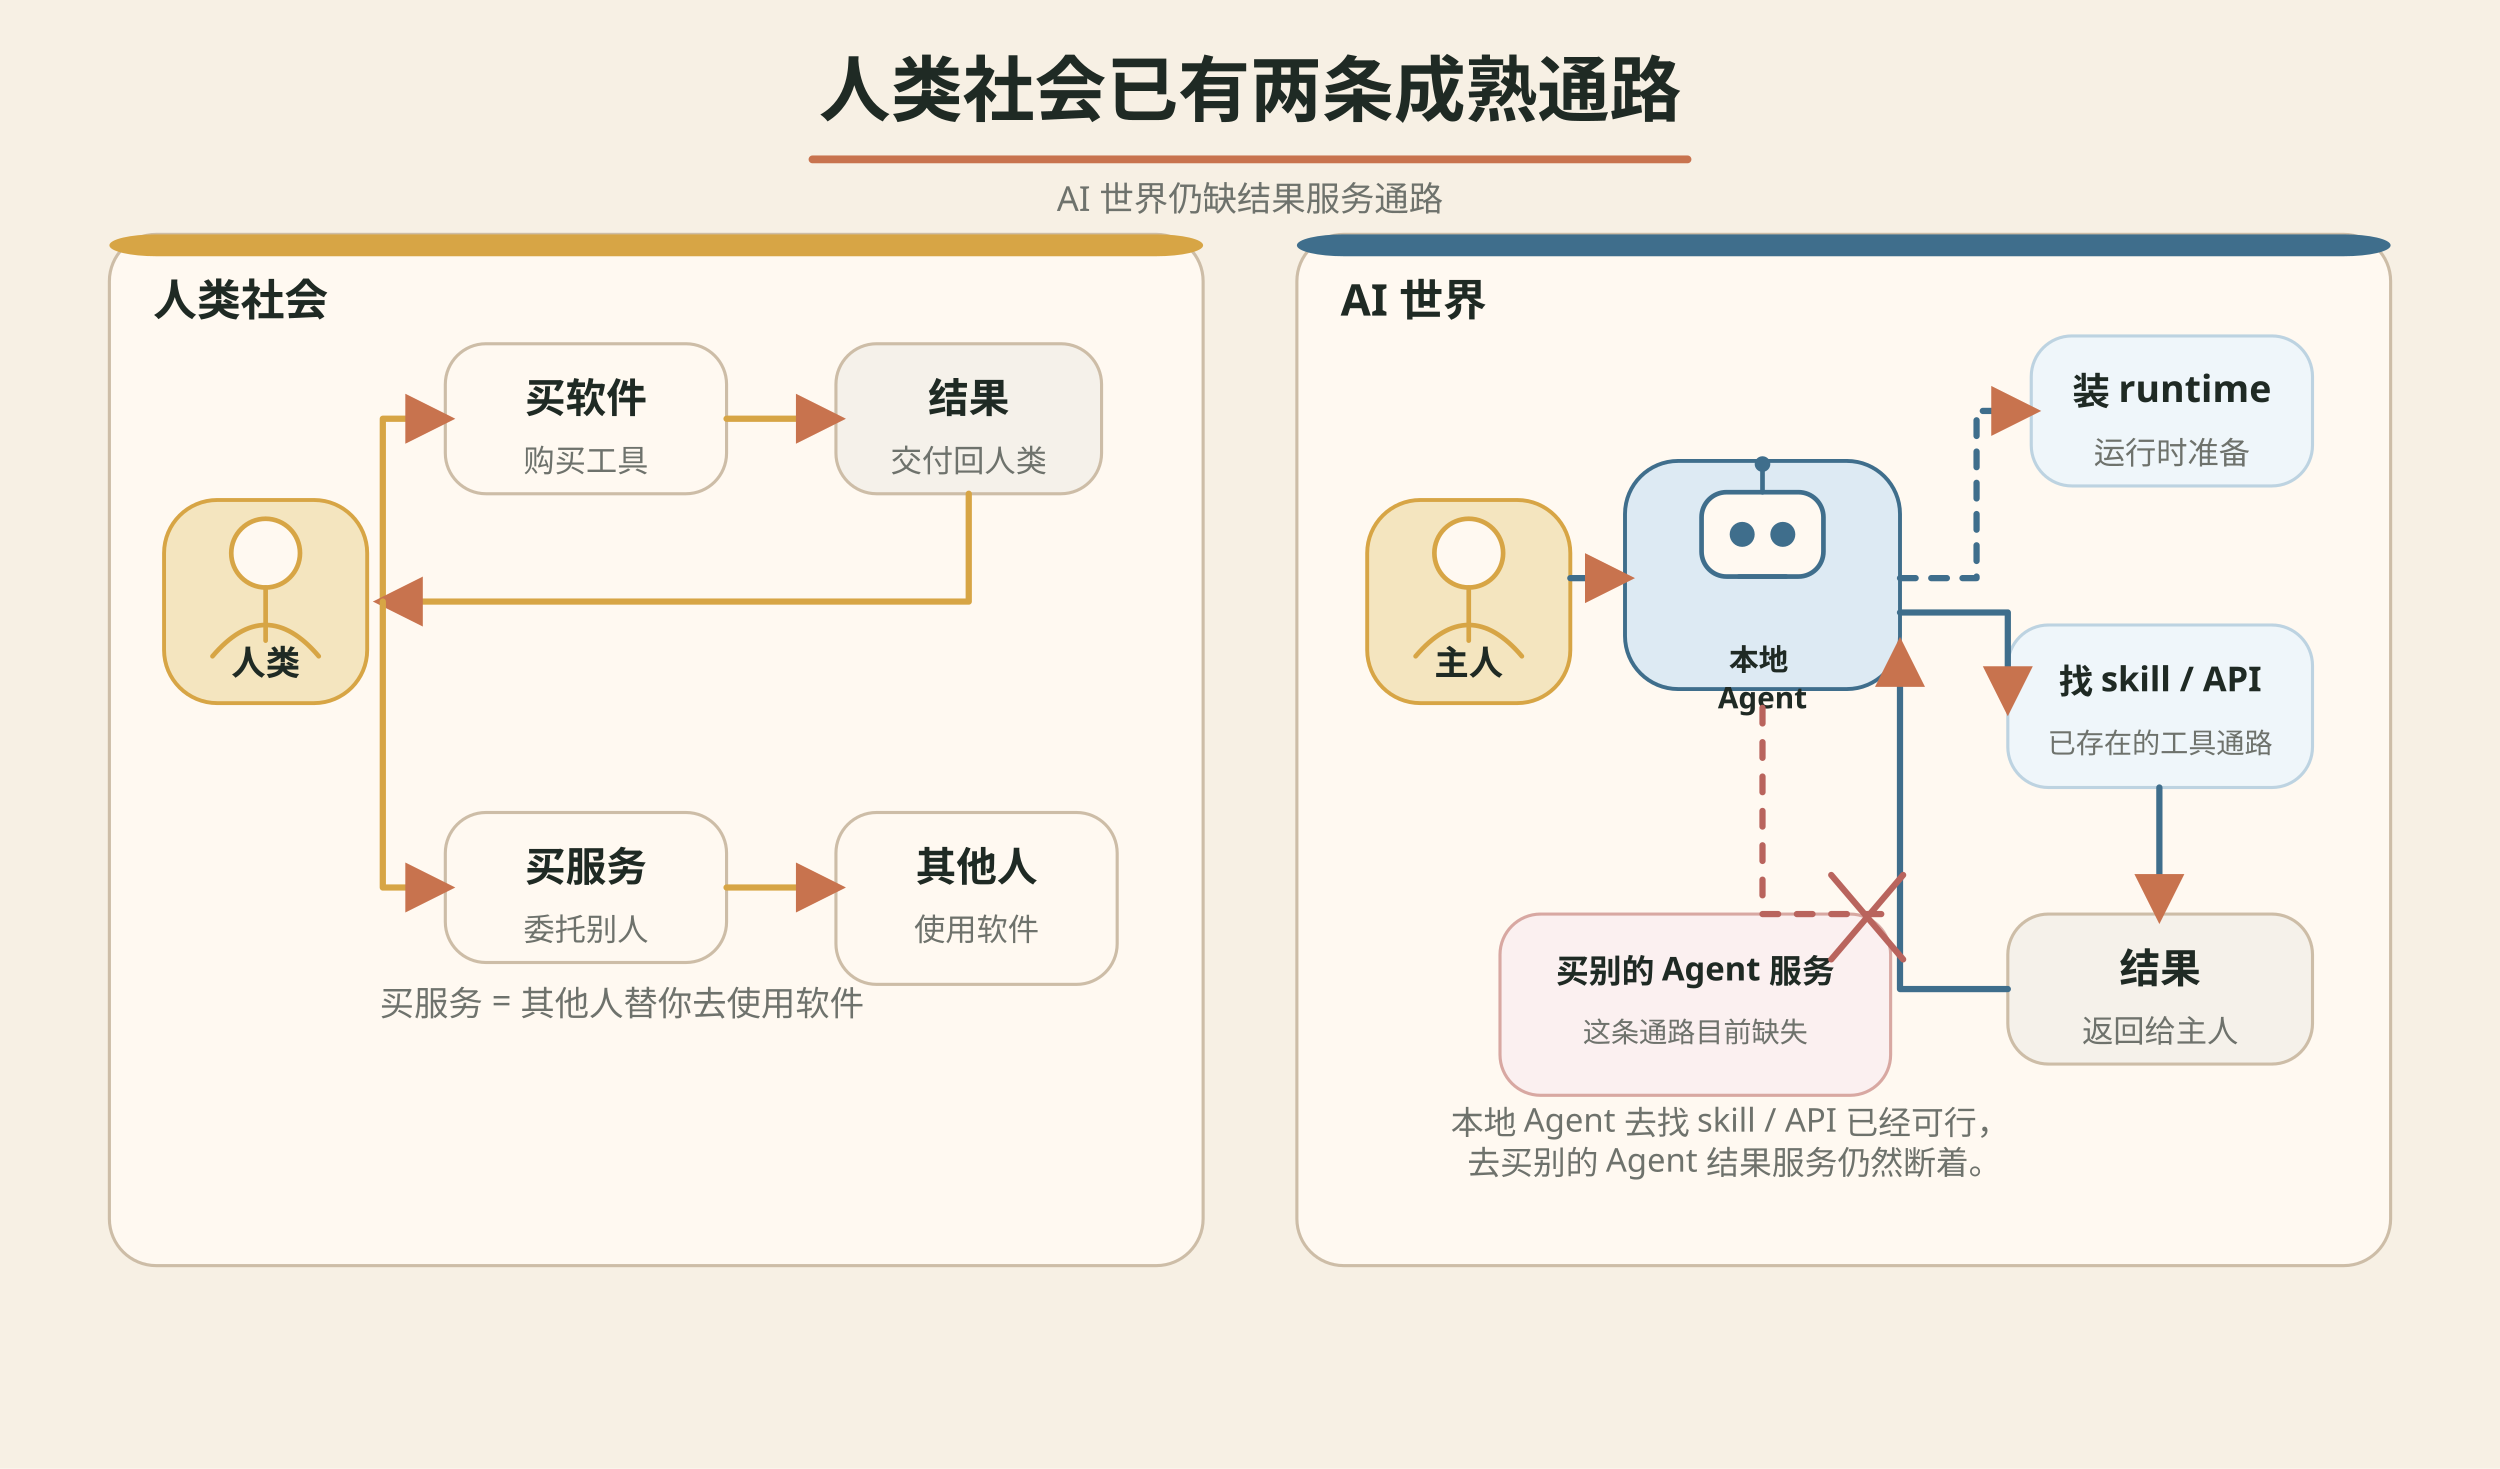
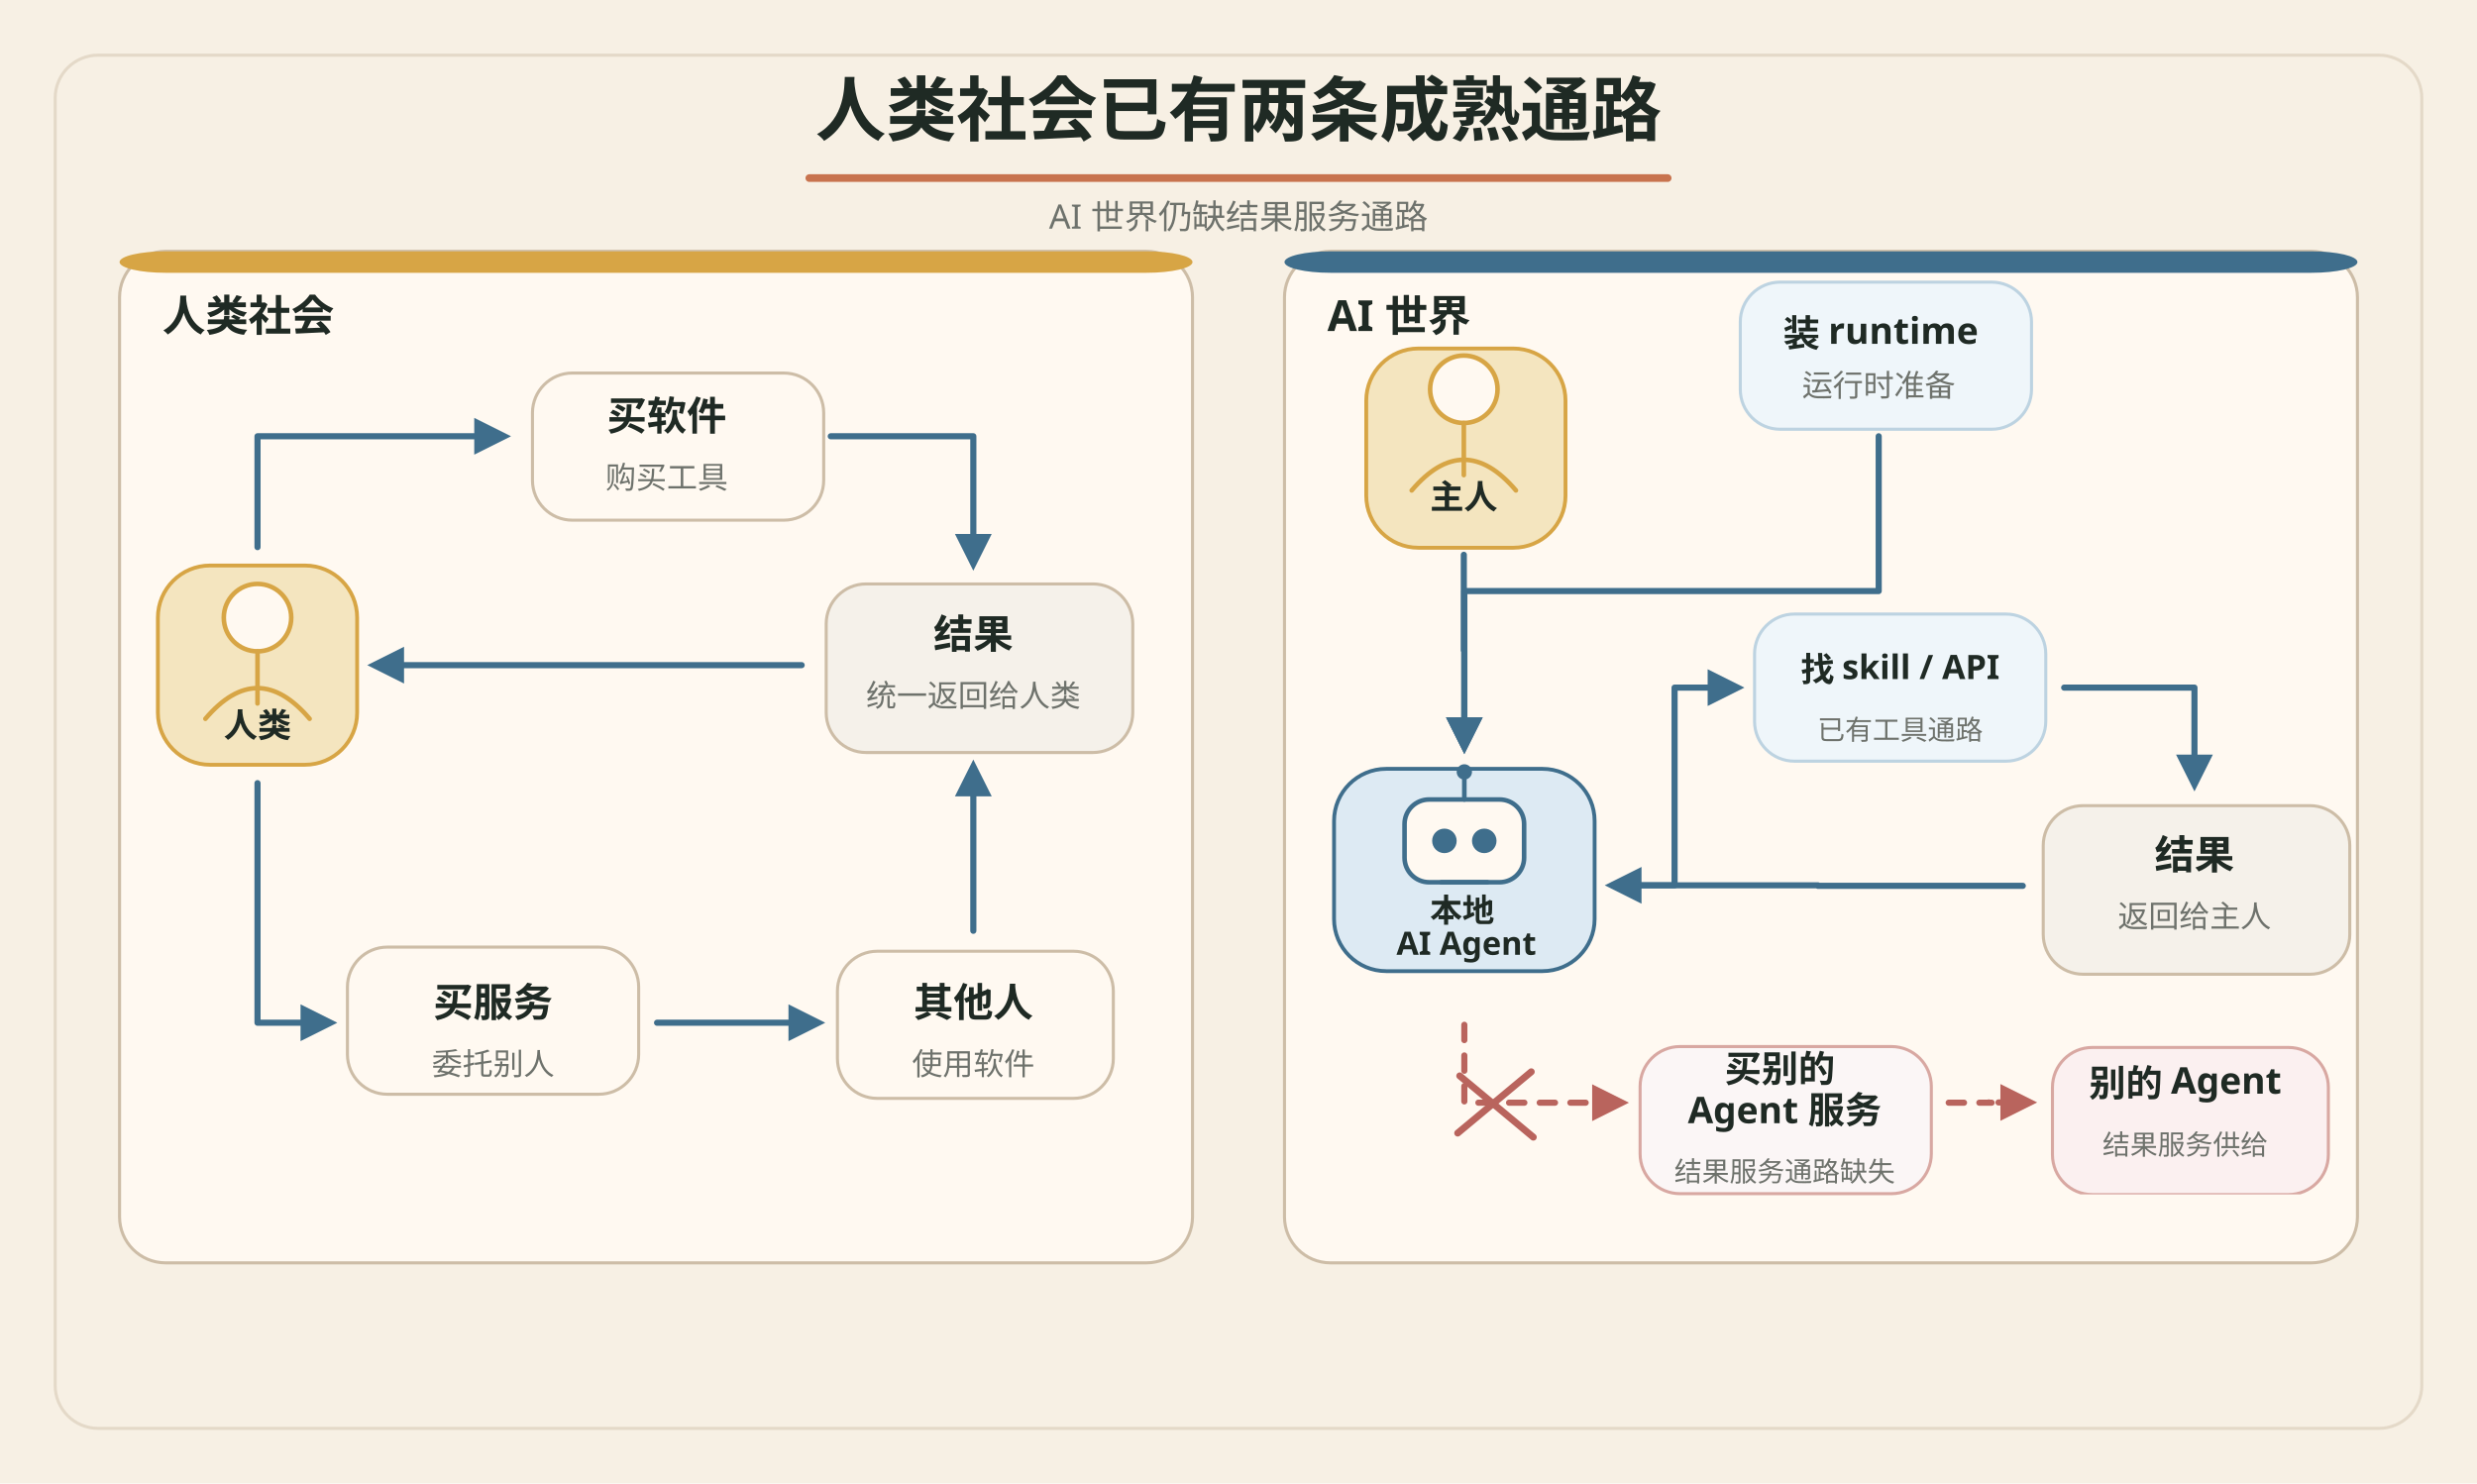
- <svg xmlns="http://www.w3.org/2000/svg" width="1600" height="940" viewBox="0 0 1600 940">
+ <svg xmlns="http://www.w3.org/2000/svg" width="1616" height="968" viewBox="0 0 1616 968">
  <defs>
-     <marker id="arrow" viewBox="0 0 10 10" refX="8" refY="5" markerWidth="8" markerHeight="8" orient="auto-start-reverse">
-       <path d="M 0 0 L 10 5 L 0 10 z" fill="#C8734E" />
+     <marker id="canvasArrowExport-_3f6e8c" viewBox="0 0 8 8" refX="6.2" refY="4" markerWidth="6" markerHeight="6" orient="auto-start-reverse">
+       <path d="M 0 0 L 8 4 L 0 8 z" fill="#3f6e8c" />
+     </marker>
+     <marker id="canvasArrowExport-_b9645d" viewBox="0 0 8 8" refX="6.2" refY="4" markerWidth="6" markerHeight="6" orient="auto-start-reverse">
+       <path d="M 0 0 L 8 4 L 0 8 z" fill="#b9645d" />
    </marker>
  </defs>
-   <rect x="0" y="0" width="1600" height="940" rx="0" ry="0" fill="#F7F0E4" stroke="none" stroke-width="2" />
-   <text x="800" y="74" text-anchor="middle" font-size="46" font-weight="700" font-family="'Noto Serif SC','Source Han Serif SC','Songti SC',serif" fill="#1F2A24">
-     <tspan x="800" y="74">人类社会已有两条成熟通路</tspan>
-   </text>
-   <line x1="520" y1="102" x2="1080" y2="102" stroke="#C8734E" stroke-width="5" stroke-linecap="round" />
-   <text x="800" y="135" text-anchor="middle" font-size="22" font-weight="500" font-family="'Noto Sans SC','PingFang SC','Microsoft YaHei',sans-serif" fill="#6E726C">
-     <tspan x="800" y="135">AI 世界仍缺结果服务通路</tspan>
-   </text>
-   <rect x="70" y="150" width="700" height="660" rx="30" ry="30" fill="#FFF9F1" stroke="#CDBDA7" stroke-width="2" />
-   <rect x="70" y="150" width="700" height="14" rx="30" ry="30" fill="#D7A545" stroke="none" stroke-width="2" />
-   <text x="98" y="202" text-anchor="start" font-size="28" font-weight="700" font-family="'Noto Sans SC','PingFang SC','Microsoft YaHei',sans-serif" fill="#1F2A24">
-     <tspan x="98" y="202">人类社会</tspan>
-   </text>
-   <rect x="830" y="150" width="700" height="660" rx="30" ry="30" fill="#FFF9F1" stroke="#CDBDA7" stroke-width="2" />
-   <rect x="830" y="150" width="700" height="14" rx="30" ry="30" fill="#3F6E8C" stroke="none" stroke-width="2" />
-   <text x="858" y="202" text-anchor="start" font-size="28" font-weight="700" font-family="'Noto Sans SC','PingFang SC','Microsoft YaHei',sans-serif" fill="#1F2A24">
-     <tspan x="858" y="202">AI 世界</tspan>
-   </text>
-   <rect x="105" y="320" width="130" height="130" rx="34" ry="34" fill="#F4E5BF" stroke="#D7A545" stroke-width="2.5" />
-   <circle cx="170" cy="354" r="22" fill="#FFF9F1" stroke="#D7A545" stroke-width="3" />
-   <path d="M 136 420 Q 170 380 204 420" fill="none" stroke="#D7A545" stroke-width="3" stroke-linecap="round" stroke-linejoin="round" />
-   <line x1="170" y1="376" x2="170" y2="410" stroke="#D7A545" stroke-width="3" stroke-linecap="round" />
-   <text x="170" y="432" text-anchor="middle" font-size="22" font-weight="700" font-family="'Noto Sans SC','PingFang SC','Microsoft YaHei',sans-serif" fill="#1F2A24">
-     <tspan x="170" y="432">人类</tspan>
-   </text>
-   <rect x="285" y="220" width="180" height="96" rx="26" ry="26" fill="#FFF9F1" stroke="#CDBDA7" stroke-width="2" />
-   <text x="375" y="264" text-anchor="middle" font-size="26" font-weight="700" font-family="'Noto Sans SC','PingFang SC','Microsoft YaHei',sans-serif" fill="#1F2A24">
-     <tspan x="375" y="264">买软件</tspan>
-   </text>
-   <text x="375" y="302" text-anchor="middle" font-size="20" font-weight="500" font-family="'Noto Sans SC','PingFang SC','Microsoft YaHei',sans-serif" fill="#6E726C">
-     <tspan x="375" y="302">购买工具</tspan>
-   </text>
-   <rect x="535" y="220" width="170" height="96" rx="26" ry="26" fill="#F5F1EA" stroke="#CDBDA7" stroke-width="2" />
-   <text x="620" y="264" text-anchor="middle" font-size="26" font-weight="700" font-family="'Noto Sans SC','PingFang SC','Microsoft YaHei',sans-serif" fill="#1F2A24">
-     <tspan x="620" y="264">结果</tspan>
-   </text>
-   <text x="620" y="302" text-anchor="middle" font-size="20" font-weight="500" font-family="'Noto Sans SC','PingFang SC','Microsoft YaHei',sans-serif" fill="#6E726C">
-     <tspan x="620" y="302">交付回人类</tspan>
-   </text>
-   <rect x="285" y="520" width="180" height="96" rx="26" ry="26" fill="#FFF9F1" stroke="#CDBDA7" stroke-width="2" />
-   <text x="375" y="564" text-anchor="middle" font-size="26" font-weight="700" font-family="'Noto Sans SC','PingFang SC','Microsoft YaHei',sans-serif" fill="#1F2A24">
-     <tspan x="375" y="564">买服务</tspan>
-   </text>
-   <text x="375" y="602" text-anchor="middle" font-size="20" font-weight="500" font-family="'Noto Sans SC','PingFang SC','Microsoft YaHei',sans-serif" fill="#6E726C">
-     <tspan x="375" y="602">委托别人</tspan>
-   </text>
-   <rect x="535" y="520" width="180" height="110" rx="26" ry="26" fill="#FFF9F1" stroke="#CDBDA7" stroke-width="2" />
-   <text x="625" y="564" text-anchor="middle" font-size="26" font-weight="700" font-family="'Noto Sans SC','PingFang SC','Microsoft YaHei',sans-serif" fill="#1F2A24">
-     <tspan x="625" y="564">其他人</tspan>
-   </text>
-   <text x="625" y="602" text-anchor="middle" font-size="20" font-weight="500" font-family="'Noto Sans SC','PingFang SC','Microsoft YaHei',sans-serif" fill="#6E726C">
-     <tspan x="625" y="602">使用软件</tspan>
-   </text>
-   <polyline points="245,385 245,268 285,268" fill="none" stroke="#D7A545" stroke-width="4" stroke-linecap="round" stroke-linejoin="round" marker-end="url(#arrow)" />
-   <polyline points="465,268 535,268" fill="none" stroke="#D7A545" stroke-width="4" stroke-linecap="round" stroke-linejoin="round" marker-end="url(#arrow)" />
-   <polyline points="620,316 620,385 245,385" fill="none" stroke="#D7A545" stroke-width="4" stroke-linecap="round" stroke-linejoin="round" marker-end="url(#arrow)" />
-   <polyline points="245,385 245,568 285,568" fill="none" stroke="#D7A545" stroke-width="4" stroke-linecap="round" stroke-linejoin="round" marker-end="url(#arrow)" />
-   <polyline points="465,568 535,568" fill="none" stroke="#D7A545" stroke-width="4" stroke-linecap="round" stroke-linejoin="round" marker-end="url(#arrow)" />
-   <text x="398" y="650" text-anchor="middle" font-size="22" font-weight="500" font-family="'Noto Sans SC','PingFang SC','Microsoft YaHei',sans-serif" fill="#6E726C">
-     <tspan x="398" y="650">买服务 = 其他人替你去使用软件</tspan>
-   </text>
-   <rect x="875" y="320" width="130" height="130" rx="34" ry="34" fill="#F4E5BF" stroke="#D7A545" stroke-width="2.5" />
-   <circle cx="940" cy="354" r="22" fill="#FFF9F1" stroke="#D7A545" stroke-width="3" />
-   <path d="M 906 420 Q 940 380 974 420" fill="none" stroke="#D7A545" stroke-width="3" stroke-linecap="round" stroke-linejoin="round" />
-   <line x1="940" y1="376" x2="940" y2="410" stroke="#D7A545" stroke-width="3" stroke-linecap="round" />
-   <text x="940" y="432" text-anchor="middle" font-size="22" font-weight="700" font-family="'Noto Sans SC','PingFang SC','Microsoft YaHei',sans-serif" fill="#1F2A24">
-     <tspan x="940" y="432">主人</tspan>
-   </text>
-   <rect x="1040" y="295" width="176" height="146" rx="34" ry="34" fill="#DDEAF3" stroke="#3F6E8C" stroke-width="2.5" />
-   <rect x="1089" y="315" width="78" height="54" rx="16" ry="16" fill="#FFF9F1" stroke="#3F6E8C" stroke-width="3" />
-   <circle cx="1115" cy="342" r="8" fill="#3F6E8C" stroke="none" stroke-width="2" />
-   <circle cx="1141" cy="342" r="8" fill="#3F6E8C" stroke="none" stroke-width="2" />
-   <line x1="1113" y1="369" x2="1143" y2="369" stroke="#3F6E8C" stroke-width="3" stroke-linecap="round" />
-   <line x1="1128" y1="315" x2="1128" y2="301" stroke="#3F6E8C" stroke-width="3" stroke-linecap="round" />
-   <circle cx="1128" cy="297" r="5" fill="#3F6E8C" stroke="none" stroke-width="2" />
-   <text x="1128" y="429" text-anchor="middle" font-size="19" font-weight="700" font-family="'Noto Sans SC','PingFang SC','Microsoft YaHei',sans-serif" fill="#1F2A24">
-     <tspan x="1128" y="429">本地</tspan>
-     <tspan x="1128" y="453.32">Agent</tspan>
-   </text>
-   <rect x="1300" y="215" width="180" height="96" rx="26" ry="26" fill="#EFF6FA" stroke="#BDD3E1" stroke-width="2" />
-   <text x="1390" y="259" text-anchor="middle" font-size="24" font-weight="700" font-family="'Noto Sans SC','PingFang SC','Microsoft YaHei',sans-serif" fill="#1F2A24">
-     <tspan x="1390" y="259">装 runtime</tspan>
-   </text>
-   <text x="1390" y="297" text-anchor="middle" font-size="20" font-weight="500" font-family="'Noto Sans SC','PingFang SC','Microsoft YaHei',sans-serif" fill="#6E726C">
-     <tspan x="1390" y="297">运行时准备</tspan>
-   </text>
-   <rect x="1285" y="400" width="195" height="104" rx="26" ry="26" fill="#EFF6FA" stroke="#BDD3E1" stroke-width="2" />
-   <text x="1382.5" y="444" text-anchor="middle" font-size="22" font-weight="700" font-family="'Noto Sans SC','PingFang SC','Microsoft YaHei',sans-serif" fill="#1F2A24">
-     <tspan x="1382.5" y="444">找 skill / API</tspan>
-   </text>
-   <text x="1382.5" y="482" text-anchor="middle" font-size="18" font-weight="500" font-family="'Noto Sans SC','PingFang SC','Microsoft YaHei',sans-serif" fill="#6E726C">
-     <tspan x="1382.5" y="482">已存在的工具通路</tspan>
-   </text>
-   <rect x="1285" y="585" width="195" height="96" rx="26" ry="26" fill="#F5F1EA" stroke="#CDBDA7" stroke-width="2" />
-   <text x="1382.5" y="629" text-anchor="middle" font-size="26" font-weight="700" font-family="'Noto Sans SC','PingFang SC','Microsoft YaHei',sans-serif" fill="#1F2A24">
-     <tspan x="1382.5" y="629">结果</tspan>
-   </text>
-   <text x="1382.5" y="667" text-anchor="middle" font-size="20" font-weight="500" font-family="'Noto Sans SC','PingFang SC','Microsoft YaHei',sans-serif" fill="#6E726C">
-     <tspan x="1382.5" y="667">返回给主人</tspan>
-   </text>
-   <rect x="960" y="585" width="250" height="116" rx="26" ry="26" fill="#FBF0F0" stroke="#D8A8A2" stroke-width="2" />
-   <text x="1085" y="629" text-anchor="middle" font-size="21" font-weight="700" font-family="'Noto Sans SC','PingFang SC','Microsoft YaHei',sans-serif" fill="#1F2A24">
-     <tspan x="1085" y="629">买别的 Agent 服务</tspan>
-   </text>
-   <text x="1085" y="667" text-anchor="middle" font-size="18" font-weight="500" font-family="'Noto Sans SC','PingFang SC','Microsoft YaHei',sans-serif" fill="#6E726C">
-     <tspan x="1085" y="667">这条通路目前缺失</tspan>
-   </text>
-   <polyline points="1005,370 1040,370" fill="none" stroke="#3F6E8C" stroke-width="4" stroke-linecap="round" stroke-linejoin="round" marker-end="url(#arrow)" />
-   <polyline points="1216,370 1265,370 1265,263 1300,263" fill="none" stroke="#3F6E8C" stroke-width="4" stroke-linecap="round" stroke-linejoin="round" stroke-dasharray="10 10" marker-end="url(#arrow)" />
-   <polyline points="1216,392 1285,392 1285,452" fill="none" stroke="#3F6E8C" stroke-width="4" stroke-linecap="round" stroke-linejoin="round" marker-end="url(#arrow)" />
-   <polyline points="1382,504 1382,585" fill="none" stroke="#3F6E8C" stroke-width="4" stroke-linecap="round" stroke-linejoin="round" marker-end="url(#arrow)" />
-   <polyline points="1285,633 1216,633 1216,414" fill="none" stroke="#3F6E8C" stroke-width="4" stroke-linecap="round" stroke-linejoin="round" marker-end="url(#arrow)" />
-   <polyline points="1128,453 1128,585 1210,585" fill="none" stroke="#B9645D" stroke-width="4" stroke-linecap="round" stroke-linejoin="round" stroke-dasharray="10 12" />
-   <line x1="1172" y1="560" x2="1218" y2="614" stroke="#B9645D" stroke-width="4" stroke-linecap="round" />
-   <line x1="1218" y1="560" x2="1172" y2="614" stroke="#B9645D" stroke-width="4" stroke-linecap="round" />
-   <text x="1110" y="726" text-anchor="middle" font-size="21" font-weight="500" font-family="'Noto Sans SC','PingFang SC','Microsoft YaHei',sans-serif" fill="#6E726C">
-     <tspan x="1110" y="726">本地 Agent 去找 skill / API 已经可行，</tspan>
-     <tspan x="1110" y="751.62">去买别的 Agent 结果服务仍然断着。</tspan>
-   </text>
+   <rect x="0" y="0" width="1616" height="968" fill="#f7f0e4" />
+   <g transform="translate(-96, -96.8)">
+     <svg width="1568" height="920" viewBox="16 10 1568 920" x="120" y="120.8" preserveAspectRatio="xMidYMid meet">
+       <defs>
+         <marker id="arrow" viewBox="0 0 8 8" refX="6.2" refY="4" markerWidth="6" markerHeight="6" orient="auto-start-reverse">
+           <path d="M 0 0 L 8 4 L 0 8 z" fill="#C8734E" />
+         </marker>
+       </defs>
+       <g data-editor-group="component" data-editor-name="export-frame">
+         <rect x="28" y="22" width="1544" height="896" rx="28" ry="28" fill="none" stroke="#CDBDA7" stroke-width="2" opacity="0.45" />
+       </g>
+     </svg>
+     <svg width="584" height="145" viewBox="508 9 584 145" x="612" y="120" preserveAspectRatio="xMidYMid meet">
+       <defs>
+         <marker id="arrow" viewBox="0 0 8 8" refX="6.2" refY="4" markerWidth="6" markerHeight="6" orient="auto-start-reverse">
+           <path d="M 0 0 L 8 4 L 0 8 z" fill="#C8734E" />
+         </marker>
+       </defs>
+       <g data-editor-group="component" data-editor-name="title-block">
+         <g data-editor-subitem="true" data-editor-subitem-name="title">
+           <text x="800" y="74" text-anchor="middle" font-size="46" font-weight="700" font-family="'Noto Serif SC','Source Han Serif SC','Songti SC',serif" fill="#1F2A24">
+             <tspan x="800" y="74" text-anchor="middle">人类社会已有两条成熟通路</tspan>
+           </text>
+         </g>
+         <g data-editor-subitem="true" data-editor-subitem-name="underline">
+           <line x1="520" y1="102" x2="1080" y2="102" stroke="#C8734E" stroke-width="5" stroke-linecap="round" />
+         </g>
+         <g data-editor-subitem="true" data-editor-subitem-name="subtitle">
+           <text x="800" y="135" text-anchor="middle" font-size="22" font-weight="500" font-family="'Noto Sans SC','PingFang SC','Microsoft YaHei',sans-serif" fill="#6E726C">
+             <tspan x="800" y="135" text-anchor="middle">AI 世界仍缺结果服务通路</tspan>
+           </text>
+         </g>
+       </g>
+     </svg>
+     <svg width="724" height="684" viewBox="58 138 724 684" x="162" y="248.8" preserveAspectRatio="xMidYMid meet">
+       <defs>
+         <marker id="arrow" viewBox="0 0 8 8" refX="6.2" refY="4" markerWidth="6" markerHeight="6" orient="auto-start-reverse">
+           <path d="M 0 0 L 8 4 L 0 8 z" fill="#C8734E" />
+         </marker>
+       </defs>
+       <g data-editor-group="component" data-editor-name="card:人类社会">
+         <g data-editor-subitem="true" data-editor-subitem-name="card-shell">
+           <rect x="70" y="150" width="700" height="660" rx="30" ry="30" fill="#FFF9F1" stroke="#CDBDA7" stroke-width="2" />
+         </g>
+         <g data-editor-subitem="true" data-editor-subitem-name="card-header">
+           <rect x="70" y="150" width="700" height="14" rx="30" ry="30" fill="#D7A545" stroke="none" stroke-width="2" />
+         </g>
+         <g data-editor-subitem="true" data-editor-subitem-name="card-title">
+           <text x="98" y="202" text-anchor="start" font-size="28" font-weight="700" font-family="'Noto Sans SC','PingFang SC','Microsoft YaHei',sans-serif" fill="#1F2A24">
+             <tspan x="98" y="202" text-anchor="start">人类社会</tspan>
+           </text>
+         </g>
+       </g>
+     </svg>
+     <svg width="724" height="684" viewBox="818 138 724 684" x="922" y="248.8" preserveAspectRatio="xMidYMid meet">
+       <defs>
+         <marker id="arrow" viewBox="0 0 8 8" refX="6.2" refY="4" markerWidth="6" markerHeight="6" orient="auto-start-reverse">
+           <path d="M 0 0 L 8 4 L 0 8 z" fill="#C8734E" />
+         </marker>
+       </defs>
+       <g data-editor-group="component" data-editor-name="card:AI 世界">
+         <g data-editor-subitem="true" data-editor-subitem-name="card-shell">
+           <rect x="830" y="150" width="700" height="660" rx="30" ry="30" fill="#FFF9F1" stroke="#CDBDA7" stroke-width="2" />
+         </g>
+         <g data-editor-subitem="true" data-editor-subitem-name="card-header">
+           <rect x="830" y="150" width="700" height="14" rx="30" ry="30" fill="#3F6E8C" stroke="none" stroke-width="2" />
+         </g>
+         <g data-editor-subitem="true" data-editor-subitem-name="card-title">
+           <text x="858" y="202" text-anchor="start" font-size="28" font-weight="700" font-family="'Noto Sans SC','PingFang SC','Microsoft YaHei',sans-serif" fill="#1F2A24">
+             <tspan x="858" y="202" text-anchor="start">AI 世界</tspan>
+           </text>
+         </g>
+       </g>
+     </svg>
+     <svg width="154" height="154" viewBox="83 343 154 154" x="187" y="453.8" preserveAspectRatio="xMidYMid meet">
+       <defs>
+         <marker id="arrow" viewBox="0 0 8 8" refX="6.2" refY="4" markerWidth="6" markerHeight="6" orient="auto-start-reverse">
+           <path d="M 0 0 L 8 4 L 0 8 z" fill="#C8734E" />
+         </marker>
+       </defs>
+       <g data-editor-group="component" data-editor-name="actor:人类">
+         <g data-editor-subitem="true" data-editor-subitem-name="actor-shell">
+           <rect x="95" y="355" width="130" height="130" rx="34" ry="34" fill="#F4E5BF" stroke="#D7A545" stroke-width="2.5" />
+         </g>
+         <g data-editor-subitem="true" data-editor-subitem-name="actor-icon">
+           <circle cx="160" cy="389" r="22" fill="#FFF9F1" stroke="#D7A545" stroke-width="3" />
+           <path d="M 126 455 Q 160 415 194 455" fill="none" stroke="#D7A545" stroke-width="3" stroke-linecap="round" stroke-linejoin="round" />
+           <line x1="160" y1="411" x2="160" y2="445" stroke="#D7A545" stroke-width="3" stroke-linecap="round" />
+         </g>
+         <g data-editor-subitem="true" data-editor-subitem-name="actor-label">
+           <text x="160" y="467" text-anchor="middle" font-size="22" font-weight="700" font-family="'Noto Sans SC','PingFang SC','Microsoft YaHei',sans-serif" fill="#1F2A24">
+             <tspan x="160" y="467" text-anchor="middle">人类</tspan>
+           </text>
+         </g>
+       </g>
+     </svg>
+     <svg width="214" height="120" viewBox="498 198 214 120" x="424" y="321.467" preserveAspectRatio="xMidYMid meet">
+       <defs>
+         <marker id="arrow" viewBox="0 0 8 8" refX="6.2" refY="4" markerWidth="6" markerHeight="6" orient="auto-start-reverse">
+           <path d="M 0 0 L 8 4 L 0 8 z" fill="#C8734E" />
+         </marker>
+       </defs>
+       <g data-editor-group="component" data-editor-name="module:买软件">
+         <g data-editor-subitem="true" data-editor-subitem-name="module-shell" transform="translate(7.38 6.74)">
+           <rect x="510" y="210" width="190" height="96" rx="26" ry="26" fill="#FFF9F1" stroke="#CDBDA7" stroke-width="2" />
+         </g>
+         <g data-editor-subitem="true" data-editor-subitem-name="module-title">
+           <text x="605" y="254" text-anchor="middle" font-size="26" font-weight="700" font-family="'Noto Sans SC','PingFang SC','Microsoft YaHei',sans-serif" fill="#1F2A24">
+             <tspan x="605" y="254" text-anchor="middle">买软件</tspan>
+           </text>
+         </g>
+         <g data-editor-subitem="true" data-editor-subitem-name="module-body">
+           <text x="605" y="292" text-anchor="middle" font-size="20" font-weight="500" font-family="'Noto Sans SC','PingFang SC','Microsoft YaHei',sans-serif" fill="#6E726C">
+             <tspan x="605" y="292" text-anchor="middle">购买工具</tspan>
+           </text>
+         </g>
+       </g>
+     </svg>
+     <svg width="214" height="120" viewBox="268 558 214 120" x="310.667" y="704.133" preserveAspectRatio="xMidYMid meet">
+       <defs>
+         <marker id="arrow" viewBox="0 0 8 8" refX="6.2" refY="4" markerWidth="6" markerHeight="6" orient="auto-start-reverse">
+           <path d="M 0 0 L 8 4 L 0 8 z" fill="#C8734E" />
+         </marker>
+       </defs>
+       <g data-editor-group="component" data-editor-name="module:买服务">
+         <g data-editor-subitem="true" data-editor-subitem-name="module-shell" transform="translate(0 -1.35)">
+           <rect x="280" y="570" width="190" height="96" rx="26" ry="26" fill="#FFF9F1" stroke="#CDBDA7" stroke-width="2" />
+         </g>
+         <g data-editor-subitem="true" data-editor-subitem-name="module-title">
+           <text x="375" y="614" text-anchor="middle" font-size="26" font-weight="700" font-family="'Noto Sans SC','PingFang SC','Microsoft YaHei',sans-serif" fill="#1F2A24">
+             <tspan x="375" y="614" text-anchor="middle">买服务</tspan>
+           </text>
+         </g>
+         <g data-editor-subitem="true" data-editor-subitem-name="module-body">
+           <text x="375" y="652" text-anchor="middle" font-size="20" font-weight="500" font-family="'Noto Sans SC','PingFang SC','Microsoft YaHei',sans-serif" fill="#6E726C">
+             <tspan x="375" y="652" text-anchor="middle">委托别人</tspan>
+           </text>
+         </g>
+       </g>
+     </svg>
+     <svg width="204" height="120" viewBox="503 558 204 120" x="629" y="704.133" preserveAspectRatio="xMidYMid meet">
+       <defs>
+         <marker id="arrow" viewBox="0 0 8 8" refX="6.2" refY="4" markerWidth="6" markerHeight="6" orient="auto-start-reverse">
+           <path d="M 0 0 L 8 4 L 0 8 z" fill="#C8734E" />
+         </marker>
+       </defs>
+       <g data-editor-group="component" data-editor-name="module:其他人">
+         <g data-editor-subitem="true" data-editor-subitem-name="module-shell" transform="translate(1.34 1.35)">
+           <rect x="515" y="570" width="180" height="96" rx="26" ry="26" fill="#FFF9F1" stroke="#CDBDA7" stroke-width="2" />
+         </g>
+         <g data-editor-subitem="true" data-editor-subitem-name="module-title">
+           <text x="605" y="614" text-anchor="middle" font-size="26" font-weight="700" font-family="'Noto Sans SC','PingFang SC','Microsoft YaHei',sans-serif" fill="#1F2A24">
+             <tspan x="605" y="614" text-anchor="middle">其他人</tspan>
+           </text>
+         </g>
+         <g data-editor-subitem="true" data-editor-subitem-name="module-body">
+           <text x="605" y="652" text-anchor="middle" font-size="20" font-weight="500" font-family="'Noto Sans SC','PingFang SC','Microsoft YaHei',sans-serif" fill="#6E726C">
+             <tspan x="605" y="652" text-anchor="middle">使用软件</tspan>
+           </text>
+         </g>
+       </g>
+     </svg>
+     <svg width="224" height="134" viewBox="493 353 224 134" x="619" y="463.8" preserveAspectRatio="xMidYMid meet">
+       <defs>
+         <marker id="arrow" viewBox="0 0 8 8" refX="6.2" refY="4" markerWidth="6" markerHeight="6" orient="auto-start-reverse">
+           <path d="M 0 0 L 8 4 L 0 8 z" fill="#C8734E" />
+         </marker>
+       </defs>
+       <g data-editor-group="component" data-editor-name="module:结果">
+         <g data-editor-subitem="true" data-editor-subitem-name="module-shell" transform="translate(4.02 2.02)">
+           <rect x="505" y="365" width="200" height="110" rx="26" ry="26" fill="#F5F1EA" stroke="#CDBDA7" stroke-width="2" />
+         </g>
+         <g data-editor-subitem="true" data-editor-subitem-name="module-title">
+           <text x="605" y="409" text-anchor="middle" font-size="26" font-weight="700" font-family="'Noto Sans SC','PingFang SC','Microsoft YaHei',sans-serif" fill="#1F2A24">
+             <tspan x="605" y="409" text-anchor="middle">结果</tspan>
+           </text>
+         </g>
+         <g data-editor-subitem="true" data-editor-subitem-name="module-body">
+           <text x="605" y="447" text-anchor="middle" font-size="20" font-weight="500" font-family="'Noto Sans SC','PingFang SC','Microsoft YaHei',sans-serif" fill="#6E726C">
+             <tspan x="605" y="447" text-anchor="middle">统一返回给人类</tspan>
+           </text>
+         </g>
+       </g>
+     </svg>
+     <svg width="154" height="154" viewBox="868 138 154 154" x="974" y="304.8" preserveAspectRatio="xMidYMid meet">
+       <defs>
+         <marker id="arrow" viewBox="0 0 8 8" refX="6.2" refY="4" markerWidth="6" markerHeight="6" orient="auto-start-reverse">
+           <path d="M 0 0 L 8 4 L 0 8 z" fill="#C8734E" />
+         </marker>
+       </defs>
+       <g data-editor-group="component" data-editor-name="actor:主人">
+         <g data-editor-subitem="true" data-editor-subitem-name="actor-shell" transform="translate(1.34 7.4)">
+           <rect x="880" y="150" width="130" height="130" rx="34" ry="34" fill="#F4E5BF" stroke="#D7A545" stroke-width="2.5" />
+         </g>
+         <g data-editor-subitem="true" data-editor-subitem-name="actor-icon">
+           <circle cx="945" cy="184" r="22" fill="#FFF9F1" stroke="#D7A545" stroke-width="3" />
+           <path d="M 911 250 Q 945 210 979 250" fill="none" stroke="#D7A545" stroke-width="3" stroke-linecap="round" stroke-linejoin="round" />
+           <line x1="945" y1="206" x2="945" y2="240" stroke="#D7A545" stroke-width="3" stroke-linecap="round" />
+         </g>
+         <g data-editor-subitem="true" data-editor-subitem-name="actor-label">
+           <text x="945" y="262" text-anchor="middle" font-size="22" font-weight="700" font-family="'Noto Sans SC','PingFang SC','Microsoft YaHei',sans-serif" fill="#1F2A24">
+             <tspan x="945" y="262" text-anchor="middle">主人</tspan>
+           </text>
+         </g>
+       </g>
+     </svg>
+     <svg width="194" height="182" viewBox="843 358 194 182" x="954.333" y="583.467" preserveAspectRatio="xMidYMid meet">
+       <defs>
+         <marker id="arrow" viewBox="0 0 8 8" refX="6.2" refY="4" markerWidth="6" markerHeight="6" orient="auto-start-reverse">
+           <path d="M 0 0 L 8 4 L 0 8 z" fill="#C8734E" />
+         </marker>
+       </defs>
+       <g data-editor-group="component" data-editor-name="agent:本地,AI Agent">
+         <g data-editor-subitem="true" data-editor-subitem-name="agent-shell">
+           <rect x="855" y="373" width="170" height="132" rx="34" ry="34" fill="#DDEAF3" stroke="#3F6E8C" stroke-width="2.5" />
+         </g>
+         <g data-editor-subitem="true" data-editor-subitem-name="agent-icon">
+           <rect x="901" y="393" width="78" height="54" rx="16" ry="16" fill="#FFF9F1" stroke="#3F6E8C" stroke-width="3" />
+           <circle cx="927" cy="420" r="8" fill="#3F6E8C" stroke="none" stroke-width="2" />
+           <circle cx="953" cy="420" r="8" fill="#3F6E8C" stroke="none" stroke-width="2" />
+           <line x1="925" y1="447" x2="955" y2="447" stroke="#3F6E8C" stroke-width="3" stroke-linecap="round" />
+           <line x1="940" y1="393" x2="940" y2="379" stroke="#3F6E8C" stroke-width="3" stroke-linecap="round" />
+           <circle cx="940" cy="375" r="5" fill="#3F6E8C" stroke="none" stroke-width="2" />
+         </g>
+         <g data-editor-subitem="true" data-editor-subitem-name="agent-label">
+           <text x="940" y="495" text-anchor="middle" font-size="21" font-weight="700" font-family="'Noto Sans SC','PingFang SC','Microsoft YaHei',sans-serif" fill="#1F2A24">
+             <tspan x="941.34" y="472.84" text-anchor="middle">本地</tspan>
+             <tspan x="941.34" y="494.34" text-anchor="middle">AI Agent</tspan>
+           </text>
+         </g>
+       </g>
+     </svg>
+     <svg width="214" height="120" viewBox="1028 274 214 120" x="1214.667" y="261.467" preserveAspectRatio="xMidYMid meet">
+       <defs>
+         <marker id="arrow" viewBox="0 0 8 8" refX="6.2" refY="4" markerWidth="6" markerHeight="6" orient="auto-start-reverse">
+           <path d="M 0 0 L 8 4 L 0 8 z" fill="#C8734E" />
+         </marker>
+       </defs>
+       <g data-editor-group="component" data-editor-name="module:装 runtime">
+         <g data-editor-subitem="true" data-editor-subitem-name="module-shell" transform="translate(4.7 7.42)">
+           <rect x="1040" y="286" width="190" height="96" rx="26" ry="26" fill="#EFF6FA" stroke="#BDD3E1" stroke-width="2" />
+         </g>
+         <g data-editor-subitem="true" data-editor-subitem-name="module-title">
+           <text x="1135" y="330" text-anchor="middle" font-size="24" font-weight="700" font-family="'Noto Sans SC','PingFang SC','Microsoft YaHei',sans-serif" fill="#1F2A24">
+             <tspan x="1136.34" y="335.39" text-anchor="middle">装 runtime</tspan>
+           </text>
+         </g>
+         <g data-editor-subitem="true" data-editor-subitem-name="module-body">
+           <text x="1135" y="368" text-anchor="middle" font-size="20" font-weight="500" font-family="'Noto Sans SC','PingFang SC','Microsoft YaHei',sans-serif" fill="#6E726C">
+             <tspan x="1135" y="368" text-anchor="middle">运行时准备</tspan>
+           </text>
+         </g>
+       </g>
+     </svg>
+     <svg width="214" height="120" viewBox="1258 216 214 120" x="1228.667" y="485.467" preserveAspectRatio="xMidYMid meet">
+       <defs>
+         <marker id="arrow" viewBox="0 0 8 8" refX="6.2" refY="4" markerWidth="6" markerHeight="6" orient="auto-start-reverse">
+           <path d="M 0 0 L 8 4 L 0 8 z" fill="#C8734E" />
+         </marker>
+       </defs>
+       <g data-editor-group="component" data-editor-name="module:找 skill / API">
+         <g data-editor-subitem="true" data-editor-subitem-name="module-shell">
+           <rect x="1270" y="228" width="190" height="96" rx="26" ry="26" fill="#EFF6FA" stroke="#BDD3E1" stroke-width="2" />
+         </g>
+         <g data-editor-subitem="true" data-editor-subitem-name="module-title">
+           <text x="1365" y="272" text-anchor="middle" font-size="22" font-weight="700" font-family="'Noto Sans SC','PingFang SC','Microsoft YaHei',sans-serif" fill="#1F2A24">
+             <tspan x="1365" y="272" text-anchor="middle">找 skill / API</tspan>
+           </text>
+         </g>
+         <g data-editor-subitem="true" data-editor-subitem-name="module-body">
+           <text x="1365" y="310" text-anchor="middle" font-size="18" font-weight="500" font-family="'Noto Sans SC','PingFang SC','Microsoft YaHei',sans-serif" fill="#6E726C">
+             <tspan x="1365" y="310" text-anchor="middle">已有工具通路</tspan>
+           </text>
+         </g>
+       </g>
+     </svg>
+     <svg width="214" height="139" viewBox="1028 576 214 139" x="1153.333" y="746.8" preserveAspectRatio="xMidYMid meet">
+       <defs>
+         <marker id="arrow" viewBox="0 0 8 8" refX="6.2" refY="4" markerWidth="6" markerHeight="6" orient="auto-start-reverse">
+           <path d="M 0 0 L 8 4 L 0 8 z" fill="#C8734E" />
+         </marker>
+       </defs>
+       <g data-editor-group="component" data-editor-name="module:买别的 / Agent 服务">
+         <g data-editor-subitem="true" data-editor-subitem-name="module-shell" transform="translate(0.67 20.87)">
+           <rect x="1040" y="588" width="190" height="96" rx="26" ry="26" fill="#FBF6F6" stroke="#D8A8A2" stroke-width="2" />
+         </g>
+         <g data-editor-subitem="true" data-editor-subitem-name="module-title">
+           <text x="1135" y="632" text-anchor="middle" font-size="24" font-weight="700" font-family="'Noto Sans SC','PingFang SC','Microsoft YaHei',sans-serif" fill="#1F2A24">
+             <tspan x="1135" y="632" text-anchor="middle">买别的</tspan>
+             <tspan x="1135" y="658.88" text-anchor="middle">Agent 服务</tspan>
+           </text>
+         </g>
+         <g data-editor-subitem="true" data-editor-subitem-name="module-body">
+           <text x="1135" y="696.88" text-anchor="middle" font-size="18" font-weight="500" font-family="'Noto Sans SC','PingFang SC','Microsoft YaHei',sans-serif" fill="#6E726C">
+             <tspan x="1135" y="696.88" text-anchor="middle">结果服务通路缺失</tspan>
+           </text>
+         </g>
+       </g>
+     </svg>
+     <svg width="204" height="120" viewBox="1263 576 204 120" x="1419.667" y="756.133" preserveAspectRatio="xMidYMid meet">
+       <defs>
+         <marker id="arrow" viewBox="0 0 8 8" refX="6.2" refY="4" markerWidth="6" markerHeight="6" orient="auto-start-reverse">
+           <path d="M 0 0 L 8 4 L 0 8 z" fill="#C8734E" />
+         </marker>
+       </defs>
+       <g data-editor-group="component" data-editor-name="module:别的 Agent">
+         <g data-editor-subitem="true" data-editor-subitem-name="module-shell" transform="translate(3.36 12.13)">
+           <rect x="1275" y="588" width="180" height="96" rx="26" ry="26" fill="#FBF0F0" stroke="#D8A8A2" stroke-width="2" />
+         </g>
+         <g data-editor-subitem="true" data-editor-subitem-name="module-title">
+           <text x="1365" y="632" text-anchor="middle" font-size="24" font-weight="700" font-family="'Noto Sans SC','PingFang SC','Microsoft YaHei',sans-serif" fill="#1F2A24">
+             <tspan x="1365" y="632" text-anchor="middle">别的 Agent</tspan>
+           </text>
+         </g>
+         <g data-editor-subitem="true" data-editor-subitem-name="module-body">
+           <text x="1365" y="670" text-anchor="middle" font-size="18" font-weight="500" font-family="'Noto Sans SC','PingFang SC','Microsoft YaHei',sans-serif" fill="#6E726C">
+             <tspan x="1365" y="670" text-anchor="middle">结果服务供给</tspan>
+           </text>
+         </g>
+       </g>
+     </svg>
+     <svg width="224" height="134" viewBox="1253 371 224 134" x="1415.667" y="607.8" preserveAspectRatio="xMidYMid meet">
+       <defs>
+         <marker id="arrow" viewBox="0 0 8 8" refX="6.2" refY="4" markerWidth="6" markerHeight="6" orient="auto-start-reverse">
+           <path d="M 0 0 L 8 4 L 0 8 z" fill="#C8734E" />
+         </marker>
+       </defs>
+       <g data-editor-group="component" data-editor-name="module:结果">
+         <g data-editor-subitem="true" data-editor-subitem-name="module-shell" transform="translate(1.34 2.69)">
+           <rect x="1265" y="383" width="200" height="110" rx="26" ry="26" fill="#F5F1EA" stroke="#CDBDA7" stroke-width="2" />
+         </g>
+         <g data-editor-subitem="true" data-editor-subitem-name="module-title">
+           <text x="1365" y="427" text-anchor="middle" font-size="26" font-weight="700" font-family="'Noto Sans SC','PingFang SC','Microsoft YaHei',sans-serif" fill="#1F2A24">
+             <tspan x="1365" y="427" text-anchor="middle">结果</tspan>
+           </text>
+         </g>
+         <g data-editor-subitem="true" data-editor-subitem-name="module-body">
+           <text x="1365" y="465" text-anchor="middle" font-size="20" font-weight="500" font-family="'Noto Sans SC','PingFang SC','Microsoft YaHei',sans-serif" fill="#6E726C">
+             <tspan x="1365" y="465" text-anchor="middle">返回给主人</tspan>
+           </text>
+         </g>
+       </g>
+     </svg>
+     <svg width="72" height="64" viewBox="1329 548 72 64" x="1036.333" y="786.8" preserveAspectRatio="xMidYMid meet">
+       <defs>
+         <marker id="arrow" viewBox="0 0 8 8" refX="6.2" refY="4" markerWidth="6" markerHeight="6" orient="auto-start-reverse">
+           <path d="M 0 0 L 8 4 L 0 8 z" fill="#C8734E" />
+         </marker>
+       </defs>
+       <line x1="1341" y1="560" x2="1389" y2="600" stroke="#B9645D" stroke-width="4.5" stroke-linecap="round" />
+     </svg>
+     <svg width="72" height="64" viewBox="1329 548 72 64" x="1035" y="784.133" preserveAspectRatio="xMidYMid meet">
+       <defs>
+         <marker id="arrow" viewBox="0 0 8 8" refX="6.2" refY="4" markerWidth="6" markerHeight="6" orient="auto-start-reverse">
+           <path d="M 0 0 L 8 4 L 0 8 z" fill="#C8734E" />
+         </marker>
+       </defs>
+       <line x1="1389" y1="560" x2="1341" y2="600" stroke="#B9645D" stroke-width="4.5" stroke-linecap="round" />
+     </svg>
+     <polyline points="264,453.8 264,425.8 264,381.467 396,381.467 424,381.467" fill="none" stroke="#3f6e8c" stroke-width="4" stroke-linecap="round" stroke-linejoin="round" stroke-dasharray="" marker-end="url(#canvasArrowExport-_3f6e8c)" />
+     <polyline points="638,381.467 666,381.467 731,381.467 731,435.8 731,463.8" fill="none" stroke="#3f6e8c" stroke-width="4" stroke-linecap="round" stroke-linejoin="round" stroke-dasharray="" marker-end="url(#canvasArrowExport-_3f6e8c)" />
+     <polyline points="264,607.8 264,635.8 264,764.133 282.667,764.133 310.667,764.133" fill="none" stroke="#3f6e8c" stroke-width="4" stroke-linecap="round" stroke-linejoin="round" stroke-dasharray="" marker-end="url(#canvasArrowExport-_3f6e8c)" />
+     <polyline points="524.667,764.133 552.667,764.133 576.833,764.133 576.833,764.133 601,764.133 629,764.133" fill="none" stroke="#3f6e8c" stroke-width="4" stroke-linecap="round" stroke-linejoin="round" stroke-dasharray="" marker-end="url(#canvasArrowExport-_3f6e8c)" />
+     <polyline points="731,704.133 731,676.133 731,650.967 731,650.967 731,625.8 731,597.8" fill="none" stroke="#3f6e8c" stroke-width="4" stroke-linecap="round" stroke-linejoin="round" stroke-dasharray="" marker-end="url(#canvasArrowExport-_3f6e8c)" />
+     <polyline points="619,530.8 591,530.8 480,530.8 480,530.8 369,530.8 341,530.8" fill="none" stroke="#3f6e8c" stroke-width="4" stroke-linecap="round" stroke-linejoin="round" stroke-dasharray="" marker-end="url(#canvasArrowExport-_3f6e8c)" />
+     <polyline points="1051,458.8 1051,486.8 1051,521.133 1051.333,521.133 1051.333,555.467 1051.333,583.467" fill="none" stroke="#3f6e8c" stroke-width="4" stroke-linecap="round" stroke-linejoin="round" stroke-dasharray="" marker-end="url(#canvasArrowExport-_3f6e8c)" />
+     <polyline points="1321.667,381.467 1321.667,409.467 1321.667,482.467 1051.333,482.467 1051.333,555.467 1051.333,583.467" fill="none" stroke="#3f6e8c" stroke-width="4" stroke-linecap="round" stroke-linejoin="round" stroke-dasharray="" marker-end="url(#canvasArrowExport-_3f6e8c)" />
+     <polyline points="1051.333,765.467 1051.333,793.467 1051.333,816.3 1125.333,816.3 1153.333,816.3" fill="none" stroke="#b9645d" stroke-width="4" stroke-linecap="round" stroke-linejoin="round" stroke-dasharray="10 10" marker-end="url(#canvasArrowExport-_b9645d)" />
+     <polyline points="1367.333,816.3 1395.333,816.3 1393.5,816.3 1393.5,816.133 1391.667,816.133 1419.667,816.133" fill="none" stroke="#b9645d" stroke-width="4" stroke-linecap="round" stroke-linejoin="round" stroke-dasharray="10 10" marker-end="url(#canvasArrowExport-_b9645d)" />
+     <polyline points="1415.667,674.8 1387.667,674.8 1282,674.8 1282,674.467 1176.333,674.467 1148.333,674.467" fill="none" stroke="#3f6e8c" stroke-width="4" stroke-linecap="round" stroke-linejoin="round" stroke-dasharray="" marker-end="url(#canvasArrowExport-_3f6e8c)" />
+     <polyline points="1148.333,674.467 1176.333,674.467 1188.5,674.467 1188.5,545.467 1200.667,545.467 1228.667,545.467" fill="none" stroke="#3f6e8c" stroke-width="4" stroke-linecap="round" stroke-linejoin="round" stroke-dasharray="" marker-end="url(#canvasArrowExport-_3f6e8c)" />
+     <polyline points="1442.667,545.467 1470.667,545.467 1527.667,545.467 1527.667,579.8 1527.667,607.8" fill="none" stroke="#3f6e8c" stroke-width="4" stroke-linecap="round" stroke-linejoin="round" stroke-dasharray="" marker-end="url(#canvasArrowExport-_3f6e8c)" />
+   </g>
</svg>
